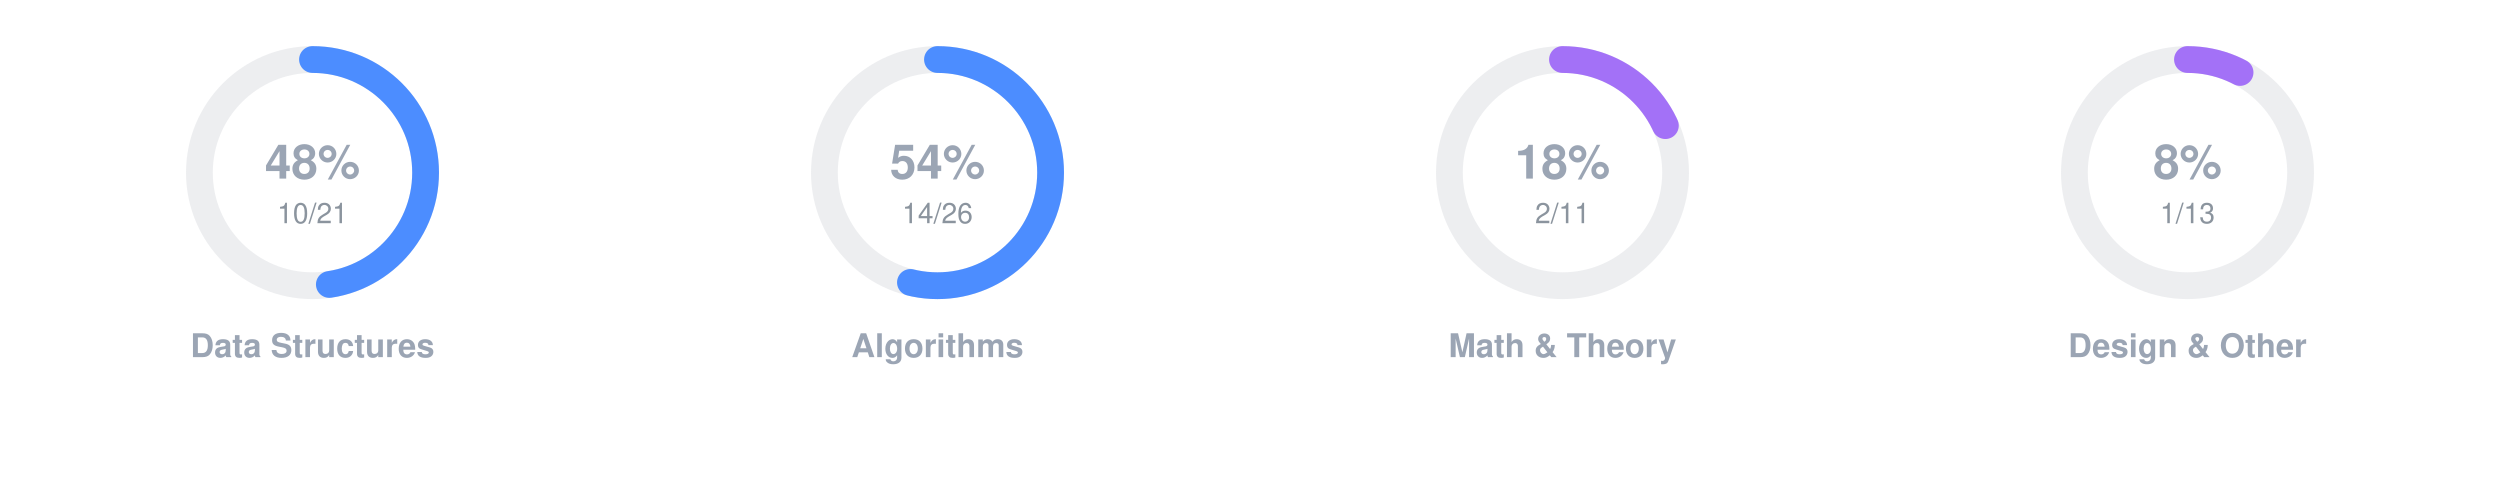
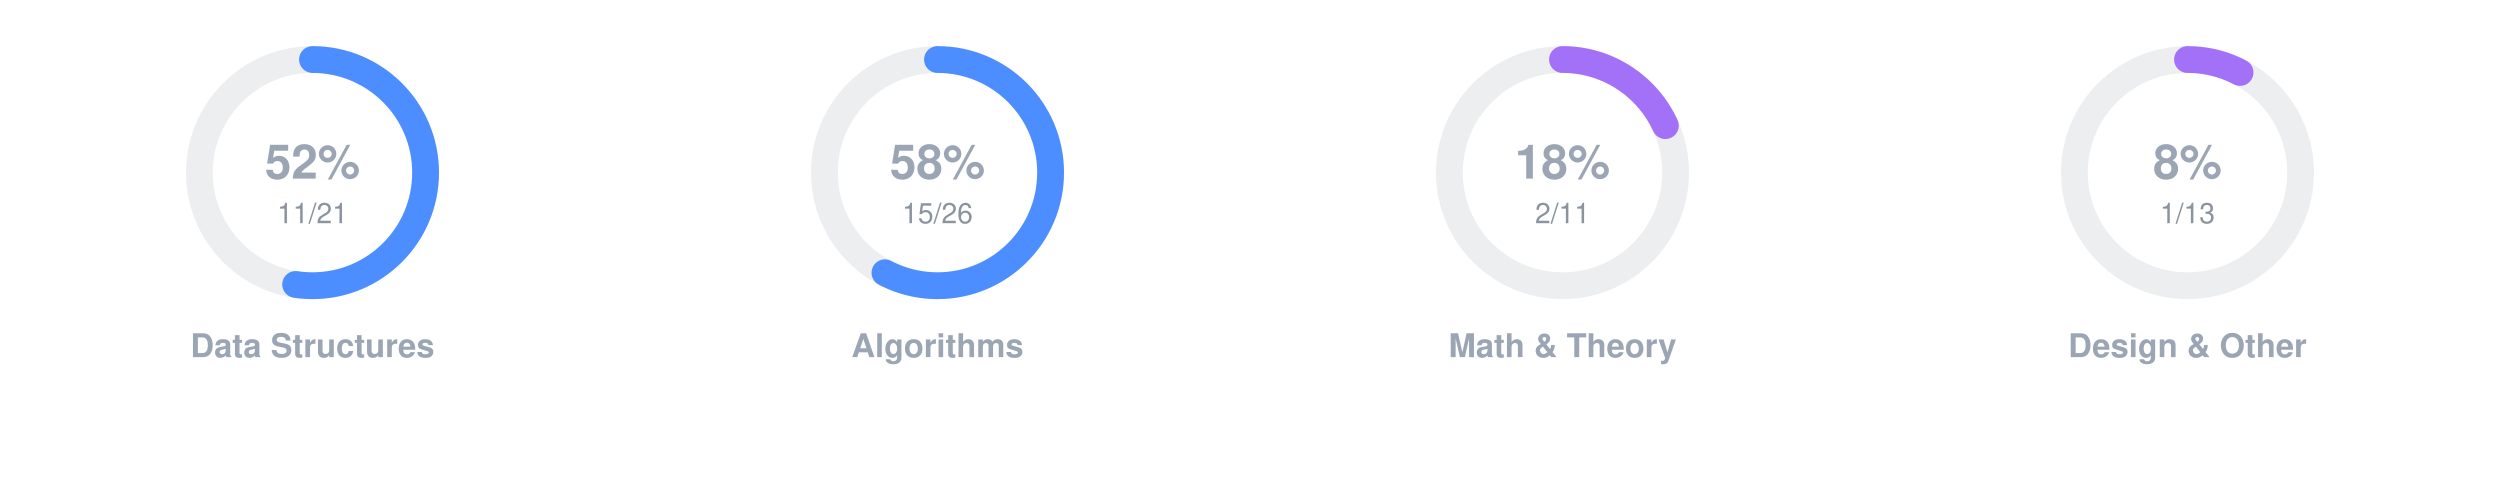
<svg xmlns="http://www.w3.org/2000/svg" width="840" height="160" viewBox="0 0 840 160" role="img" aria-label="Topic coverage by category" font-family="-apple-system,BlinkMacSystemFont,'Segoe UI',Helvetica,Arial,sans-serif">
  <circle cx="105" cy="58" r="38" fill="none" stroke="rgba(140,148,160,0.16)" stroke-width="9" />
-   <circle cx="105" cy="58" r="38" fill="none" stroke="#4c8dff" stroke-width="9" stroke-linecap="round" stroke-dasharray="113.7 125.07" transform="rotate(-90 105 58)" />
-   <text x="105" y="60" font-size="16" font-weight="700" fill="#9ba5b4" text-anchor="middle">48%</text>
-   <text x="105" y="75" font-size="9.5" font-weight="400" fill="#8b949e" text-anchor="middle">10/21</text>
+   <circle cx="105" cy="58" r="38" fill="none" stroke="#4c8dff" stroke-width="9" stroke-linecap="round" stroke-dasharray="125.07 113.7" transform="rotate(-90 105 58)" />
+   <text x="105" y="60" font-size="16" font-weight="700" fill="#9ba5b4" text-anchor="middle">52%</text>
+   <text x="105" y="75" font-size="9.5" font-weight="400" fill="#8b949e" text-anchor="middle">11/21</text>
  <text x="105" y="120" font-size="11" font-weight="600" fill="#9ba5b4" text-anchor="middle">Data Structures</text>
  <circle cx="315" cy="58" r="38" fill="none" stroke="rgba(140,148,160,0.16)" stroke-width="9" />
-   <circle cx="315" cy="58" r="38" fill="none" stroke="#4c8dff" stroke-width="9" stroke-linecap="round" stroke-dasharray="128.56 110.2" transform="rotate(-90 315 58)" />
-   <text x="315" y="60" font-size="16" font-weight="700" fill="#9ba5b4" text-anchor="middle">54%</text>
-   <text x="315" y="75" font-size="9.5" font-weight="400" fill="#8b949e" text-anchor="middle">14/26</text>
+   <circle cx="315" cy="58" r="38" fill="none" stroke="#4c8dff" stroke-width="9" stroke-linecap="round" stroke-dasharray="137.75 101.01" transform="rotate(-90 315 58)" />
+   <text x="315" y="60" font-size="16" font-weight="700" fill="#9ba5b4" text-anchor="middle">58%</text>
+   <text x="315" y="75" font-size="9.5" font-weight="400" fill="#8b949e" text-anchor="middle">15/26</text>
  <text x="315" y="120" font-size="11" font-weight="600" fill="#9ba5b4" text-anchor="middle">Algorithms</text>
  <circle cx="525" cy="58" r="38" fill="none" stroke="rgba(140,148,160,0.16)" stroke-width="9" />
  <circle cx="525" cy="58" r="38" fill="none" stroke="#a371f7" stroke-width="9" stroke-linecap="round" stroke-dasharray="43.41 195.35" transform="rotate(-90 525 58)" />
  <text x="525" y="60" font-size="16" font-weight="700" fill="#9ba5b4" text-anchor="middle">18%</text>
  <text x="525" y="75" font-size="9.5" font-weight="400" fill="#8b949e" text-anchor="middle">2/11</text>
  <text x="525" y="120" font-size="11" font-weight="600" fill="#9ba5b4" text-anchor="middle">Math &amp; Theory</text>
  <circle cx="735" cy="58" r="38" fill="none" stroke="rgba(140,148,160,0.16)" stroke-width="9" />
  <circle cx="735" cy="58" r="38" fill="none" stroke="#a371f7" stroke-width="9" stroke-linecap="round" stroke-dasharray="18.37 220.39" transform="rotate(-90 735 58)" />
  <text x="735" y="60" font-size="16" font-weight="700" fill="#9ba5b4" text-anchor="middle">8%</text>
  <text x="735" y="75" font-size="9.5" font-weight="400" fill="#8b949e" text-anchor="middle">1/13</text>
  <text x="735" y="120" font-size="11" font-weight="600" fill="#9ba5b4" text-anchor="middle">Design &amp; Other</text>
</svg>
